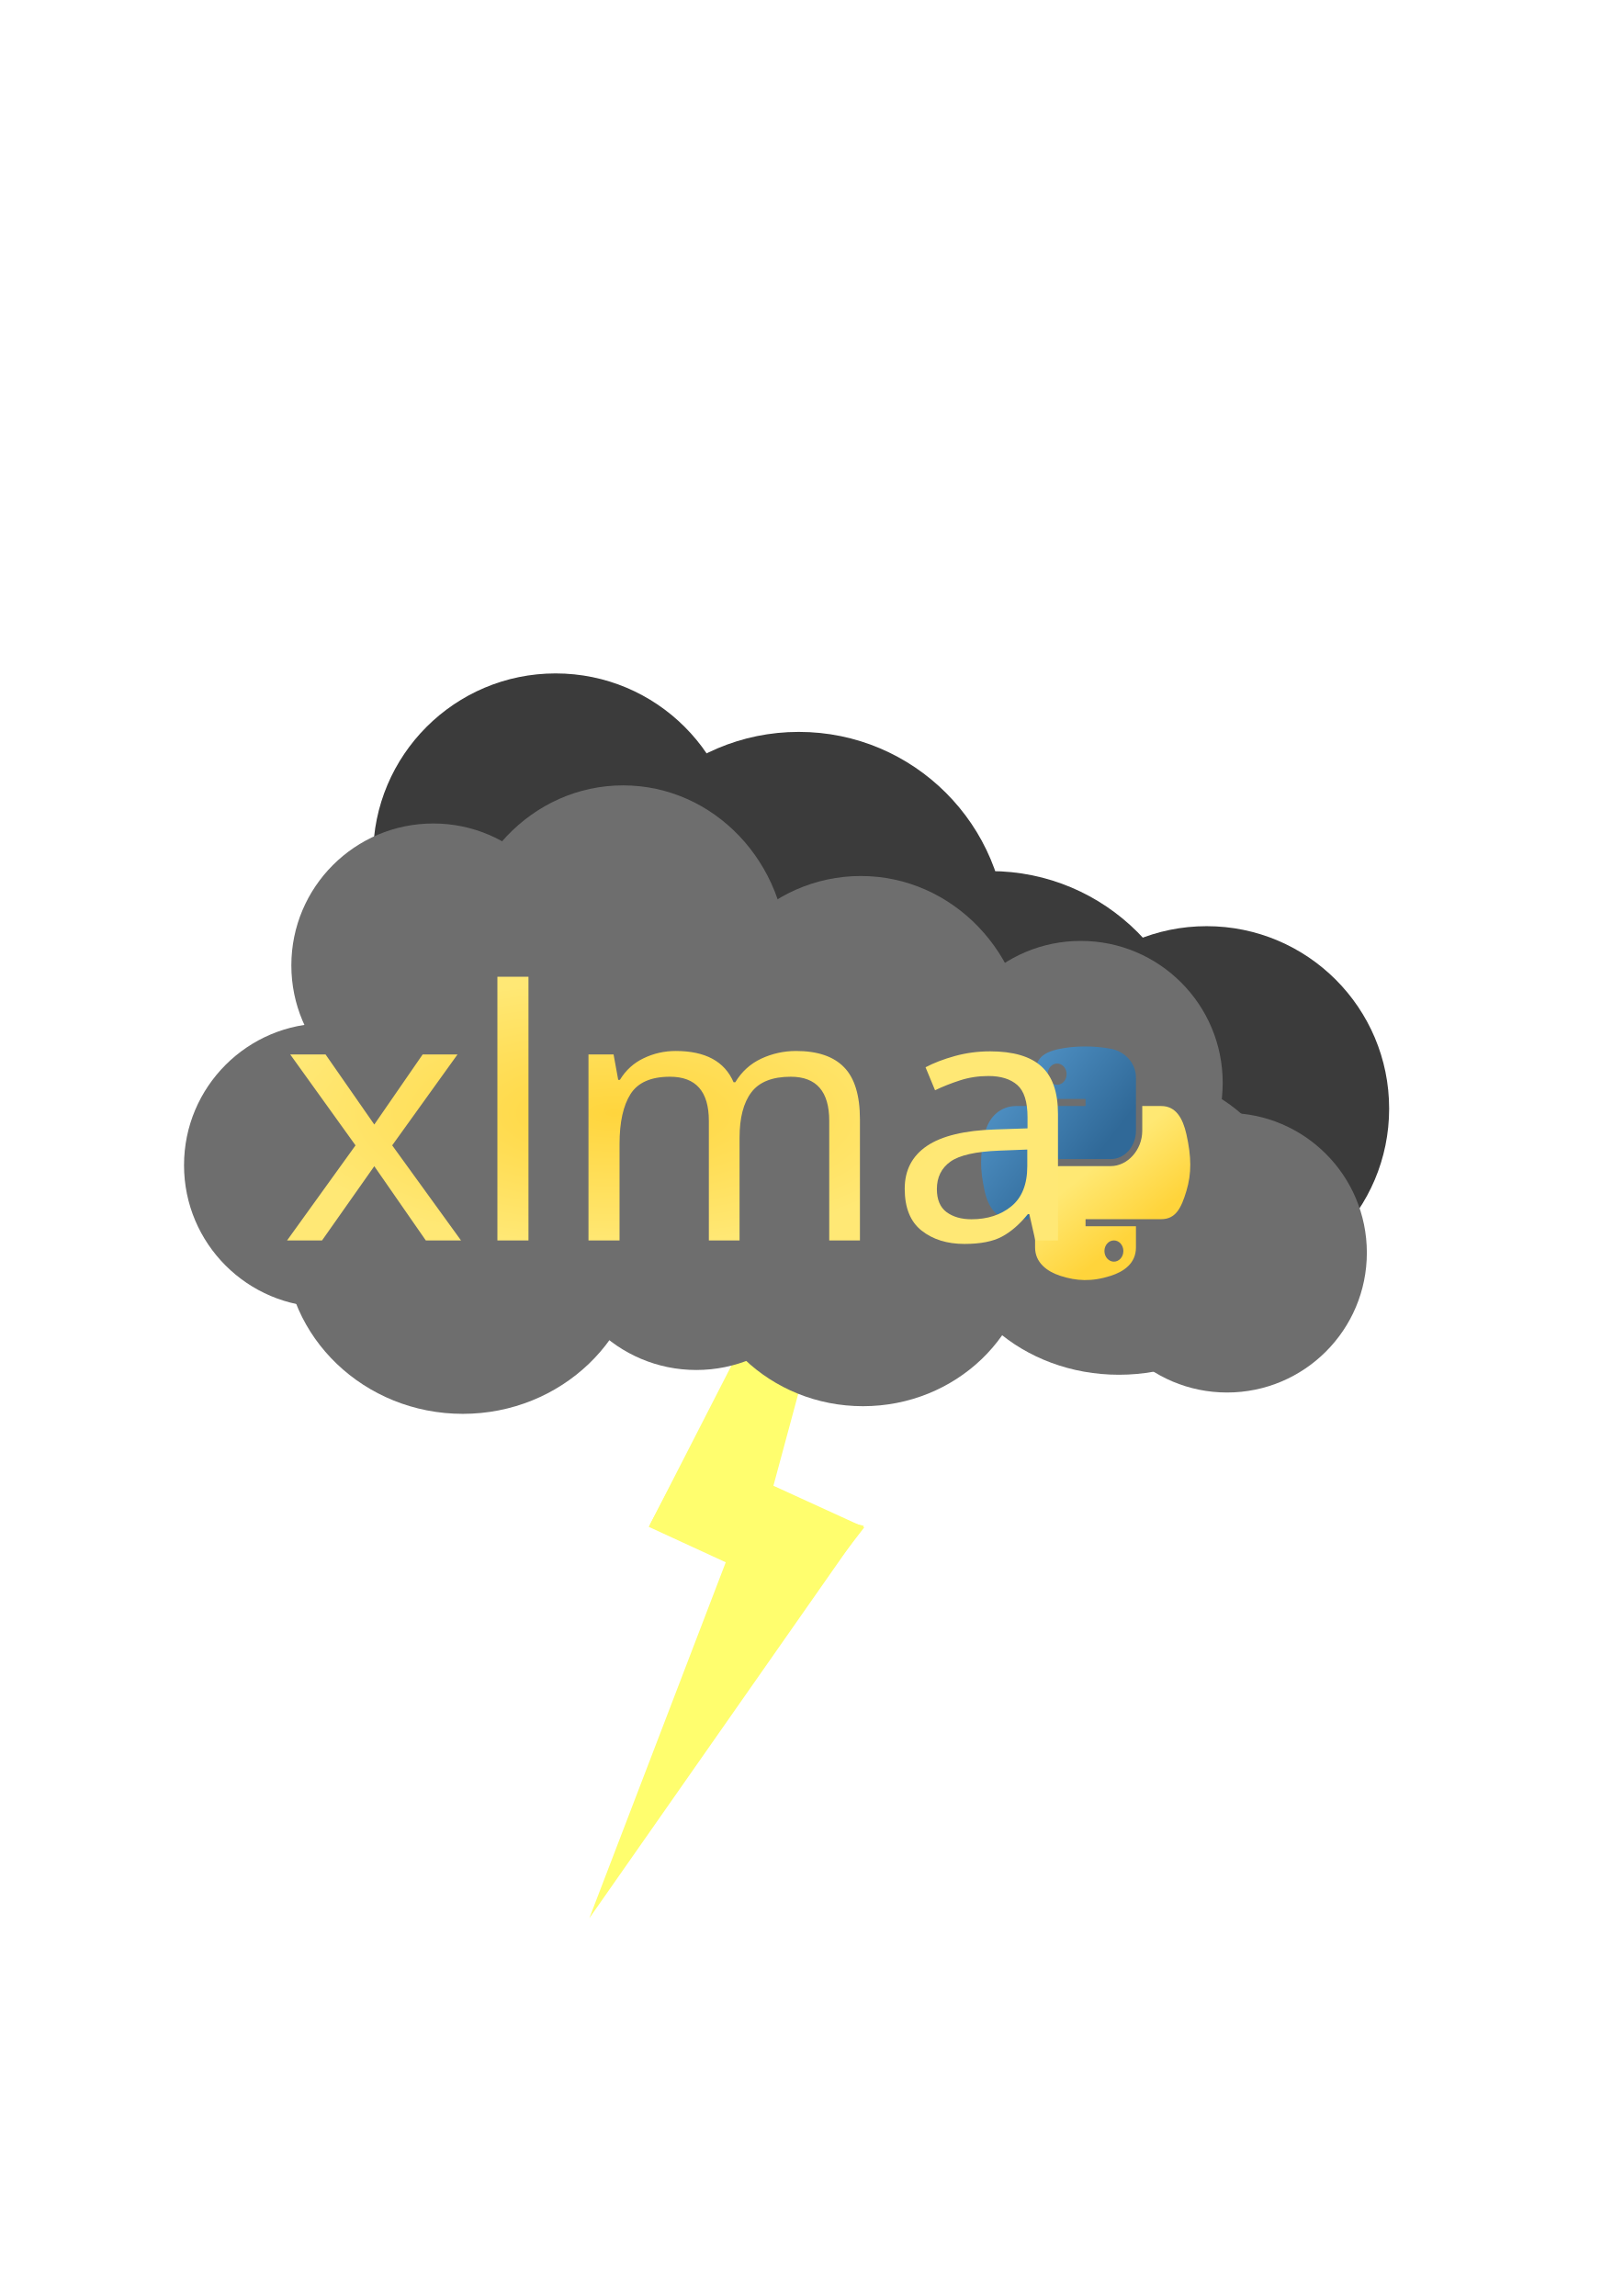
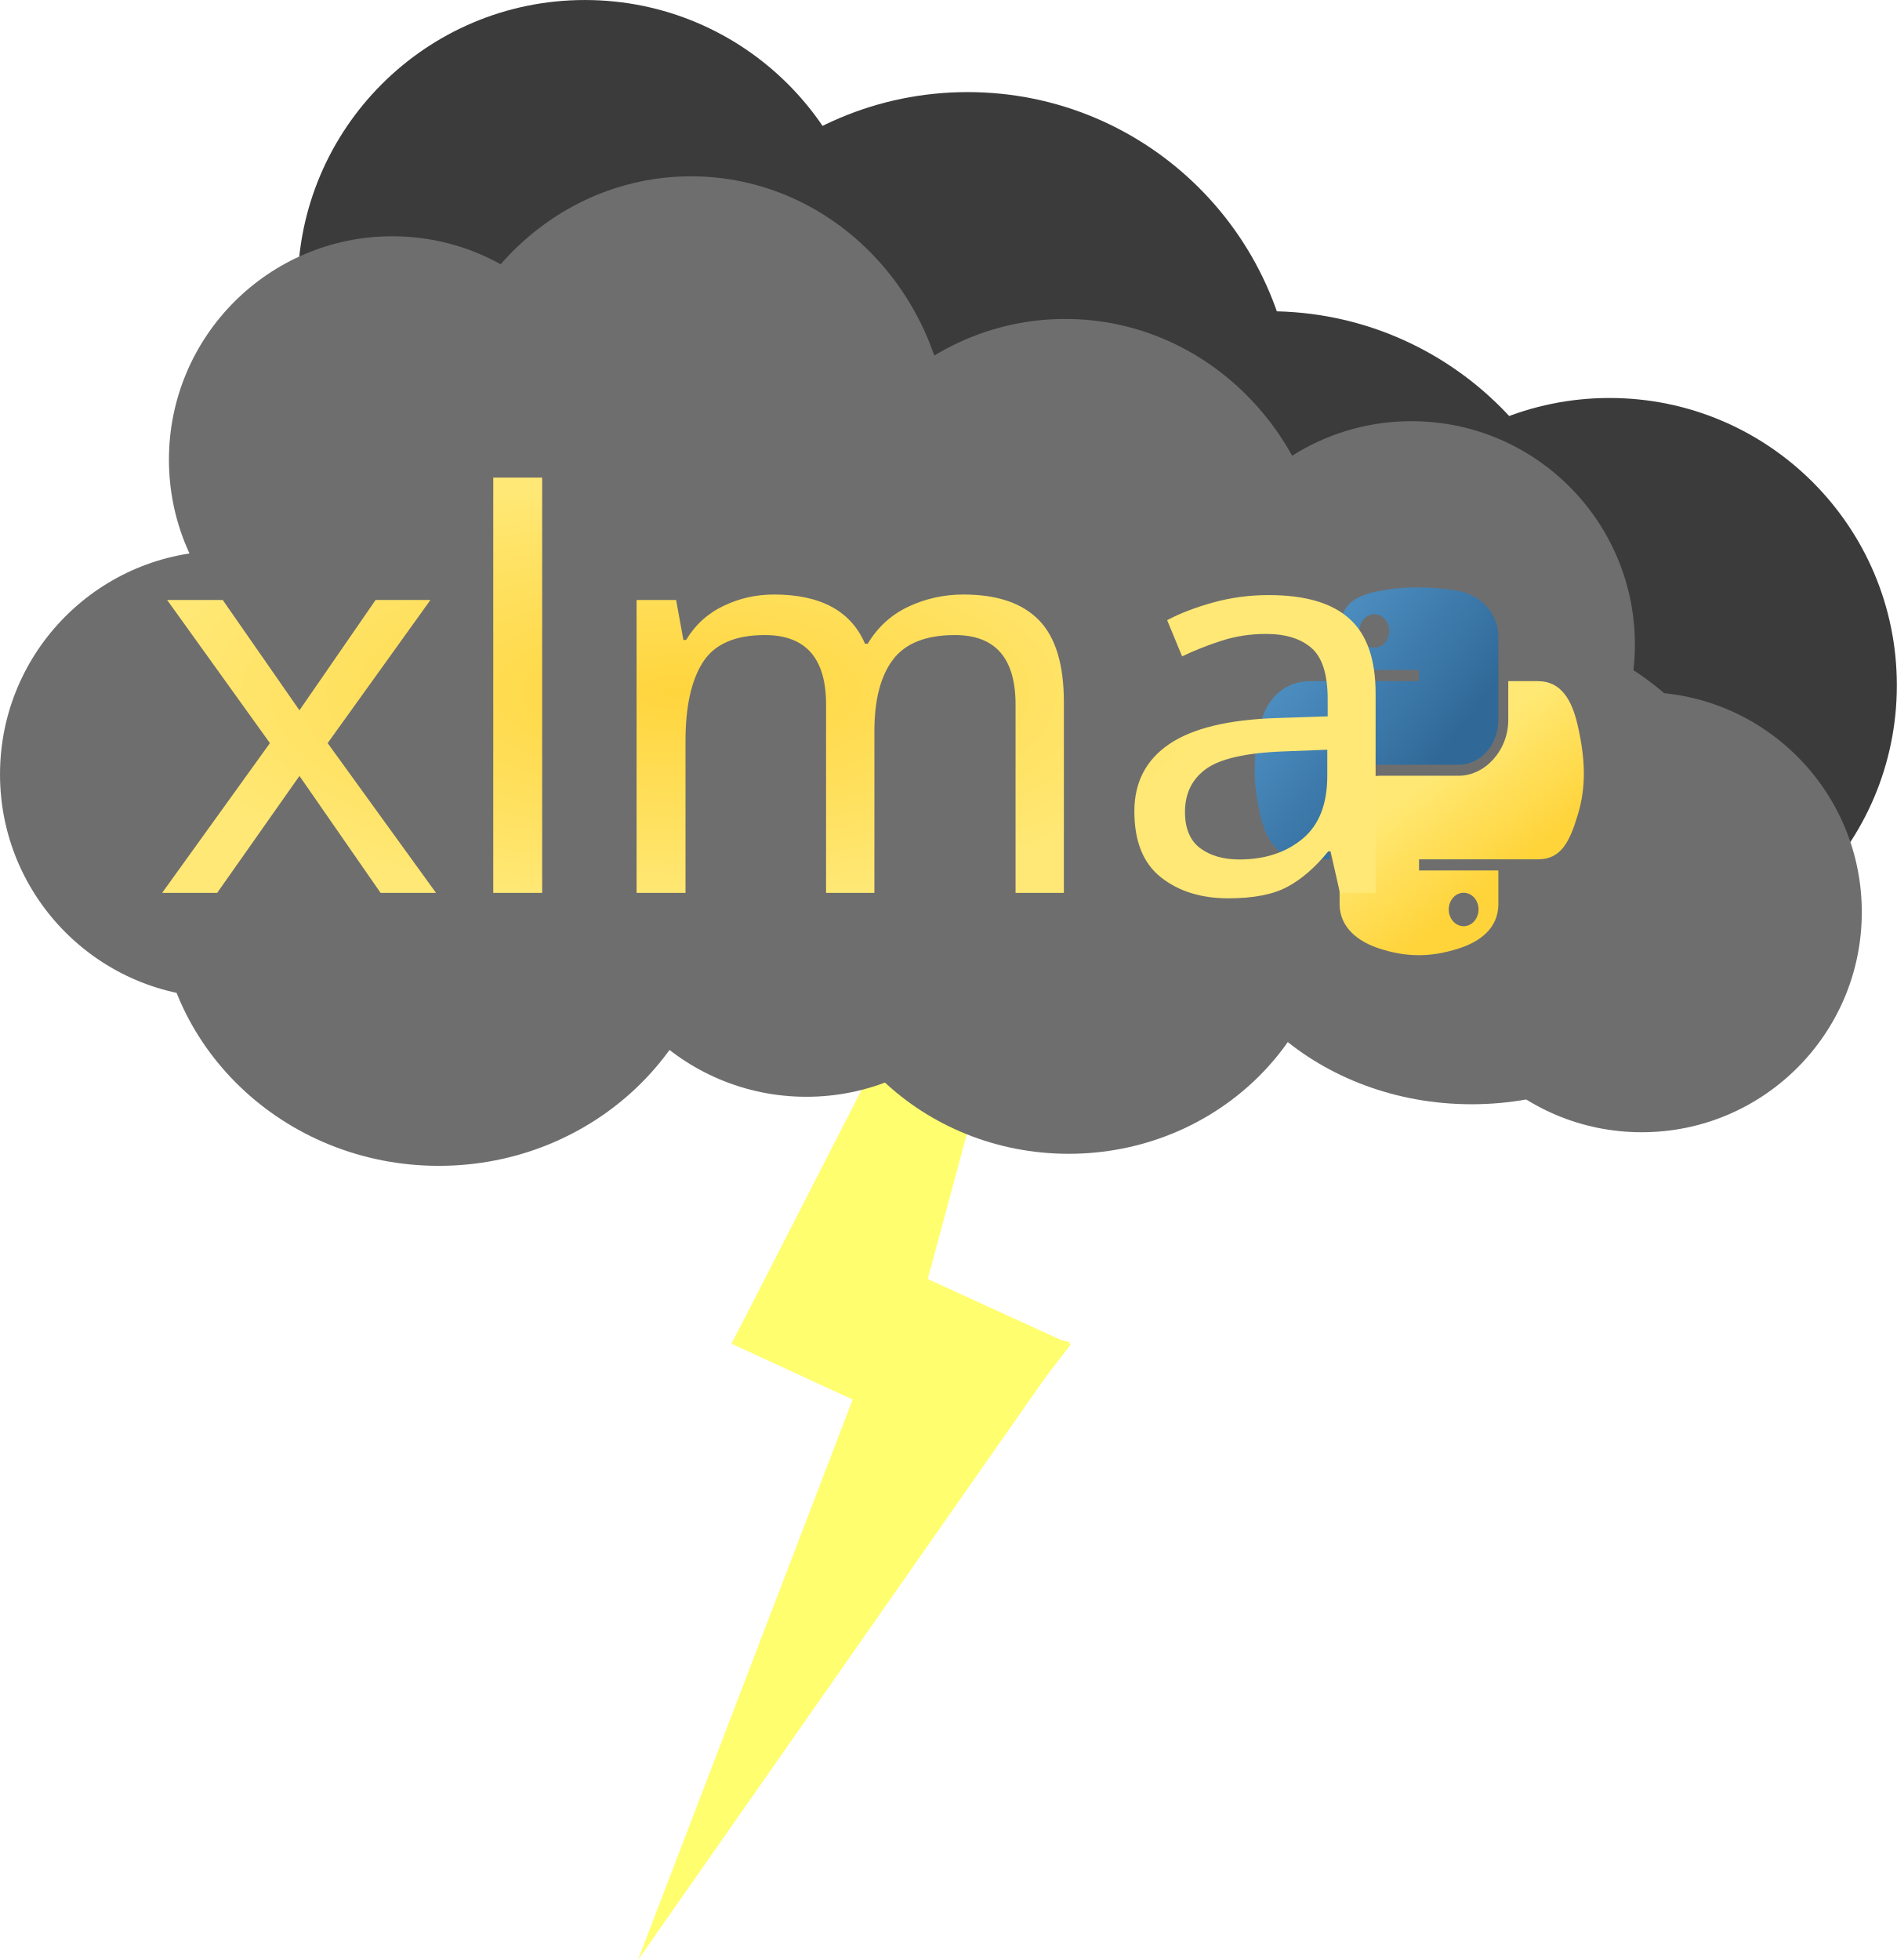
- <svg xmlns="http://www.w3.org/2000/svg" xmlns:xlink="http://www.w3.org/1999/xlink" width="210mm" height="297mm" viewBox="0 0 210 297" version="1.1" id="svg1" xml:space="preserve">
+ <svg xmlns="http://www.w3.org/2000/svg" xmlns:xlink="http://www.w3.org/1999/xlink" width="155.86mm" height="161.025mm" viewBox="0 0 155.86 161.025" version="1.1" id="svg1" xml:space="preserve">
  <defs id="defs1">
    <linearGradient id="linearGradient23">
      <stop style="stop-color:#ffd53d;stop-opacity:1;" offset="0" id="stop24" />
      <stop style="stop-color:#ffe875;stop-opacity:1;" offset="1" id="stop25" />
    </linearGradient>
    <linearGradient id="linearGradient2795">
      <stop style="stop-color:#b8b8b8;stop-opacity:0.498;" offset="0" id="stop2797" />
      <stop style="stop-color:#7f7f7f;stop-opacity:0;" offset="1" id="stop2799" />
    </linearGradient>
    <linearGradient id="linearGradient2787">
      <stop style="stop-color:#7f7f7f;stop-opacity:0.5;" offset="0" id="stop2789" />
      <stop style="stop-color:#7f7f7f;stop-opacity:0;" offset="1" id="stop2791" />
    </linearGradient>
    <linearGradient id="linearGradient3676">
      <stop style="stop-color:#b2b2b2;stop-opacity:0.5;" offset="0" id="stop3678" />
      <stop style="stop-color:#b3b3b3;stop-opacity:0;" offset="1" id="stop3680" />
    </linearGradient>
    <linearGradient id="linearGradient3236">
      <stop style="stop-color:#f4f4f4;stop-opacity:1" offset="0" id="stop3244" />
      <stop style="stop-color:white;stop-opacity:1" offset="1" id="stop3240" />
    </linearGradient>
    <linearGradient id="linearGradient4671">
      <stop style="stop-color:#ffd43b;stop-opacity:1;" offset="0" id="stop4673" />
      <stop style="stop-color:#ffe873;stop-opacity:1" offset="1" id="stop4675" />
    </linearGradient>
    <linearGradient id="linearGradient4689">
      <stop style="stop-color:#5a9fd4;stop-opacity:1;" offset="0" id="stop4691" />
      <stop style="stop-color:#306998;stop-opacity:1;" offset="1" id="stop4693" />
    </linearGradient>
    <linearGradient x1="224.24" y1="144.757" x2="-65.309" y2="144.757" id="linearGradient2987" xlink:href="#linearGradient4671" gradientUnits="userSpaceOnUse" gradientTransform="translate(100.2702,99.61116)" />
    <linearGradient x1="172.942" y1="77.476" x2="26.67" y2="76.313" id="linearGradient2990" xlink:href="#linearGradient4689" gradientUnits="userSpaceOnUse" gradientTransform="translate(100.2702,99.61116)" />
    <linearGradient xlink:href="#linearGradient4671" id="linearGradient2255" gradientUnits="userSpaceOnUse" gradientTransform="matrix(0.562541,0,0,0.567972,-11.5974,-7.60954)" x1="224.24" y1="144.757" x2="-65.309" y2="144.757" />
    <linearGradient xlink:href="#linearGradient4689" id="linearGradient2258" gradientUnits="userSpaceOnUse" gradientTransform="matrix(0.562541,0,0,0.567972,-11.5974,-7.60954)" x1="172.942" y1="76.176" x2="26.67" y2="76.313" />
    <radialGradient xlink:href="#linearGradient2795" id="radialGradient2801" cx="61.519" cy="132.286" fx="61.519" fy="132.286" r="29.037" gradientTransform="matrix(1,0,0,0.177966,0,108.7434)" gradientUnits="userSpaceOnUse" />
    <linearGradient xlink:href="#linearGradient4671" id="linearGradient1475" gradientUnits="userSpaceOnUse" gradientTransform="matrix(0.562541,0,0,0.567972,-14.99112,-11.70237)" x1="150.961" y1="192.352" x2="112.031" y2="137.273" />
    <linearGradient xlink:href="#linearGradient4689" id="linearGradient1478" gradientUnits="userSpaceOnUse" gradientTransform="matrix(0.562541,0,0,0.567972,-14.99112,-11.70237)" x1="26.649" y1="20.604" x2="135.665" y2="114.398" />
-     <radialGradient xlink:href="#linearGradient23" id="radialGradient25" cx="100.606" cy="145.711" fx="100.606" fy="145.711" r="16.474" gradientTransform="matrix(2.640297,0,0,1.051826,-186.8406,-8.057356)" gradientUnits="userSpaceOnUse" />
+     <radialGradient xlink:href="#linearGradient23" id="radialGradient25" cx="100.606" cy="145.711" fx="100.606" fy="145.711" r="16.474" gradientTransform="matrix(2.640297,0,0,1.051826,-210.4413,-95.90744)" gradientUnits="userSpaceOnUse" />
  </defs>
-   <g id="layer6" transform="matrix(0.9126496,0.3949718,-0.2359928,1.527466,79.76592,-162.6569)">
-     <path style="fill:#fffe6e;fill-opacity:1;stroke-width:0.372" d="m 61.395,219.913 22.675,0.352 5.972,-7.718 -24.714,-0.339 z" id="path75" />
-     <path style="fill:#fffe6e;fill-opacity:1;stroke-width:0.846" d="m 83.668,174.486 -22.163,45.231 15.087,-4.307 z" id="path76" />
-     <path style="fill:#fffe6e;fill-opacity:1;stroke-width:0.846" d="m 61.542,253.023 28.407,-40.574 -15.634,1.667 z" id="path76-7" />
+   <g id="layer6" transform="matrix(0.9126496,0.3949718,-0.2359928,1.527466,79.55733,-162.9026)">
+     <path style="fill:#fffe6e;fill-opacity:1;stroke-width:0.372" d="m 23.381,172.874 22.675,0.352 5.972,-7.718 -24.714,-0.339 z" id="path75" />
+     <path style="fill:#fffe6e;fill-opacity:1;stroke-width:0.846" d="m 45.655,127.447 -22.163,45.231 15.087,-4.307 z" id="path76" />
+     <path style="fill:#fffe6e;fill-opacity:1;stroke-width:0.846" d="m 23.528,205.985 28.407,-40.574 -15.634,1.667 z" id="path76-7" />
  </g>
-   <g id="layer4" transform="matrix(3.090324,0,0,3.090324,-200.9571,-298.8792)" style="fill:#000000;fill-opacity:1" />
-   <g id="layer5" transform="matrix(3.090324,0,0,3.090324,-234.4806,-295.6086)" />
-   <g id="layer3" transform="matrix(3.090324,0,0,3.090324,-234.4806,-295.6086)">
-     <circle style="fill:#3b3b3b;fill-opacity:1;fill-rule:nonzero;stroke-width:0.34" id="path10-8-9-5" cx="99.129" cy="131.482" r="7.638" />
-     <circle style="fill:#3b3b3b;fill-opacity:1;fill-rule:nonzero;stroke-width:0.34" id="path10-8-9-5-8" cx="126.375" cy="142.062" r="7.638" />
-     <circle style="fill:#3b3b3b;fill-opacity:1;fill-rule:nonzero;stroke-width:0.388" id="path10-8-9-5-2" cx="109.306" cy="135.002" r="8.71" />
-     <circle style="fill:#3b3b3b;fill-opacity:1;fill-rule:nonzero;stroke-width:0.388" id="path10-8-9-5-2-4" cx="117.321" cy="140.829" r="8.71" />
+   <g id="layer4" transform="matrix(3.090324,0,0,3.090324,-201.1657,-299.1248)" style="fill:#000000;fill-opacity:1" />
+   <g id="layer5" transform="matrix(3.090324,0,0,3.090324,-234.6892,-295.8542)" />
+   <g id="layer3" transform="matrix(3.090324,0,0,3.090324,-234.6892,-295.8542)">
+     <circle style="fill:#3b3b3b;fill-opacity:1;fill-rule:nonzero;stroke-width:0.34" id="path10-8-9-5" cx="91.495" cy="103.374" r="7.638" />
+     <circle style="fill:#3b3b3b;fill-opacity:1;fill-rule:nonzero;stroke-width:0.34" id="path10-8-9-5-8" cx="118.74" cy="113.954" r="7.638" />
+     <circle style="fill:#3b3b3b;fill-opacity:1;fill-rule:nonzero;stroke-width:0.388" id="path10-8-9-5-2" cx="101.671" cy="106.894" r="8.71" />
+     <circle style="fill:#3b3b3b;fill-opacity:1;fill-rule:nonzero;stroke-width:0.388" id="path10-8-9-5-2-4" cx="109.686" cy="112.72" r="8.71" />
  </g>
-   <g id="layer2" transform="matrix(3.090324,0,0,3.090324,-234.4806,-295.6086)">
-     <circle style="fill:#6e6e6e;fill-opacity:1;fill-rule:nonzero;stroke-width:0.265" id="path10-8-9-1" cx="94.009" cy="136.066" r="5.94" />
+   <g id="layer2" transform="matrix(3.090324,0,0,3.090324,-234.6892,-295.8542)">
+     <circle style="fill:#6e6e6e;fill-opacity:1;fill-rule:nonzero;stroke-width:0.265" id="path10-8-9-1" cx="86.375" cy="107.957" r="5.94" />
    <g id="layer2-9" transform="translate(7.937497,-3.968753)">
-       <ellipse style="fill:#6e6e6e;fill-opacity:1;fill-rule:nonzero;stroke-width:0.325" id="path10-8-9-1-0" cx="87.307" cy="151.66" rx="7.459" ry="7.146" />
+       <ellipse style="fill:#6e6e6e;fill-opacity:1;fill-rule:nonzero;stroke-width:0.325" id="path10-8-9-1-0" cx="79.672" cy="123.552" rx="7.459" ry="7.146" />
      <g id="layer2-3" transform="translate(0.5291667)">
-         <circle style="fill:#6e6e6e;fill-opacity:1;fill-rule:nonzero;stroke-width:0.265" id="path10-8-9-1-8" cx="81.051" cy="148.398" r="5.94" />
+         <circle style="fill:#6e6e6e;fill-opacity:1;fill-rule:nonzero;stroke-width:0.265" id="path10-8-9-1-8" cx="73.417" cy="120.29" r="5.94" />
        <g id="layer2-4" transform="translate(0.26458)">
-           <ellipse style="fill:#6e6e6e;fill-opacity:1;fill-rule:nonzero;stroke-width:0.317" id="path10-8-9-1-6" cx="103.169" cy="143.573" rx="6.968" ry="7.28" />
+           <ellipse style="fill:#6e6e6e;fill-opacity:1;fill-rule:nonzero;stroke-width:0.317" id="path10-8-9-1-6" cx="95.535" cy="115.464" rx="6.968" ry="7.28" />
          <g id="layer2-1" transform="translate(2.116667,2.910413)">
-             <ellipse style="fill:#6e6e6e;fill-opacity:1;fill-rule:nonzero;stroke-width:0.314" id="path10-8-9-1-84" cx="91.105" cy="136.825" rx="6.878" ry="7.236" />
+             <ellipse style="fill:#6e6e6e;fill-opacity:1;fill-rule:nonzero;stroke-width:0.314" id="path10-8-9-1-84" cx="83.47" cy="108.717" rx="6.878" ry="7.236" />
            <g id="layer2-7" transform="translate(1.05834,1.058337)">
-               <circle style="fill:#6e6e6e;fill-opacity:1;fill-rule:nonzero;stroke-width:0.265" id="path10-8-9-1-88" cx="109.201" cy="140.981" r="5.94" />
-               <circle style="fill:#6e6e6e;fill-opacity:1;fill-rule:nonzero;stroke-width:0.261" id="path10-8-9-1-88-4" cx="115.323" cy="148.093" r="5.851" />
-               <ellipse style="fill:#6e6e6e;fill-opacity:1;fill-rule:nonzero;stroke-width:0.304" id="path10-8-9-1-88-4-6" cx="110.799" cy="146.814" rx="7.28" ry="6.387" />
+               <circle style="fill:#6e6e6e;fill-opacity:1;fill-rule:nonzero;stroke-width:0.265" id="path10-8-9-1-88" cx="101.567" cy="112.873" r="5.94" />
+               <circle style="fill:#6e6e6e;fill-opacity:1;fill-rule:nonzero;stroke-width:0.261" id="path10-8-9-1-88-4" cx="107.689" cy="119.985" r="5.851" />
+               <ellipse style="fill:#6e6e6e;fill-opacity:1;fill-rule:nonzero;stroke-width:0.304" id="path10-8-9-1-88-4-6" cx="103.164" cy="118.705" rx="7.28" ry="6.387" />
              <g id="layer2-35">
-                 <ellipse style="fill:#6e6e6e;fill-opacity:1;fill-rule:nonzero;stroke-width:0.305" id="path10-8-9-1-9" cx="100.086" cy="147.817" rx="7.012" ry="6.7" />
+                 <ellipse style="fill:#6e6e6e;fill-opacity:1;fill-rule:nonzero;stroke-width:0.305" id="path10-8-9-1-9" cx="92.452" cy="119.709" rx="7.012" ry="6.7" />
                <g id="layer2-76" transform="translate(0.2645833,-0.2645867)">
-                   <circle style="fill:#6e6e6e;fill-opacity:1;fill-rule:nonzero;stroke-width:0.265" id="path10-8-9-1-3" cx="92.847" cy="147.326" r="5.94" />
+                   <circle style="fill:#6e6e6e;fill-opacity:1;fill-rule:nonzero;stroke-width:0.265" id="path10-8-9-1-3" cx="85.213" cy="119.218" r="5.94" />
                </g>
              </g>
            </g>
          </g>
        </g>
      </g>
    </g>
  </g>
-   <g id="g18" transform="matrix(0.2434136,0,0,0.2688838,126.8859,135.365)">
+   <g id="g18" transform="matrix(0.2434136,0,0,0.2688838,103.0847,48.25538)">
    <path style="fill:url(#linearGradient1478);fill-opacity:1" d="M 54.919,9.1927421e-4 C 50.335,0.022 45.958,0.413 42.106,1.095 30.76,3.099 28.7,7.295 28.7,15.032 v 10.219 h 26.812 v 3.406 h -26.812 -10.062 c -7.792,0 -14.616,4.684 -16.75,13.594 -2.462,10.213 -2.571,16.586 0,27.25 1.906,7.938 6.458,13.594 14.25,13.594 h 9.219 v -12.25 c 0,-8.85 7.657,-16.656 16.75,-16.656 h 26.781 c 7.455,0 13.406,-6.138 13.406,-13.625 v -25.531 c 0,-7.266 -6.13,-12.725 -13.406,-13.937 C 64.282,0.328 59.502,-0.02 54.919,9.1927421e-4 Z m -14.5,8.219 c 2.77,0 5.031,2.299 5.031,5.125 -2e-6,2.816 -2.262,5.094 -5.031,5.094 -2.779,-1e-6 -5.031,-2.277 -5.031,-5.094 -10e-7,-2.826 2.252,-5.125 5.031,-5.125 z" id="path1948" />
    <path style="fill:url(#linearGradient1475);fill-opacity:1" d="m 85.638,28.657 v 11.906 c 0,9.231 -7.826,17 -16.75,17 h -26.781 c -7.336,0 -13.406,6.278 -13.406,13.625 v 25.531 c 0,7.266 6.319,11.54 13.406,13.625 8.487,2.496 16.626,2.947 26.781,0 6.75,-1.954 13.406,-5.888 13.406,-13.625 V 86.501 h -26.781 v -3.406 h 26.781 13.406 c 7.792,0 10.696,-5.435 13.406,-13.594 2.799,-8.399 2.68,-16.476 0,-27.25 -1.926,-7.757 -5.604,-13.594 -13.406,-13.594 z m -15.062,64.656 c 2.779,3e-6 5.031,2.277 5.031,5.094 -2e-6,2.826 -2.252,5.125 -5.031,5.125 -2.77,0 -5.031,-2.299 -5.031,-5.125 2e-6,-2.816 2.262,-5.094 5.031,-5.094 z" id="path1950" />
  </g>
-   <text xml:space="preserve" style="font-style:normal;font-variant:normal;font-weight:300;font-stretch:normal;font-size:45.265px;font-family:PostAntiqua;-inkscape-font-specification:'PostAntiqua Light';text-align:start;writing-mode:lr-tb;direction:ltr;text-anchor:start;opacity:1;fill:url(#radialGradient25);fill-rule:nonzero;stroke-width:0.53" x="36.001" y="161.826" id="text10" transform="scale(1.0085,0.9915718)">
-     <tspan id="tspan10" style="font-size:45.265px;fill:url(#radialGradient25);fill-opacity:1;stroke-width:0.53" x="36.001" y="161.826">xlma</tspan>
+   <text xml:space="preserve" style="font-style:normal;font-variant:normal;font-weight:300;font-stretch:normal;font-size:45.265px;font-family:PostAntiqua;-inkscape-font-specification:'PostAntiqua Light';text-align:start;writing-mode:lr-tb;direction:ltr;text-anchor:start;opacity:1;fill:url(#radialGradient25);fill-rule:nonzero;stroke-width:0.53" x="12.4" y="73.976" id="text10" transform="scale(1.0085,0.9915718)">
+     <tspan id="tspan10" style="font-size:45.265px;fill:url(#radialGradient25);fill-opacity:1;stroke-width:0.53" x="12.4" y="73.976">xlma</tspan>
  </text>
</svg>
